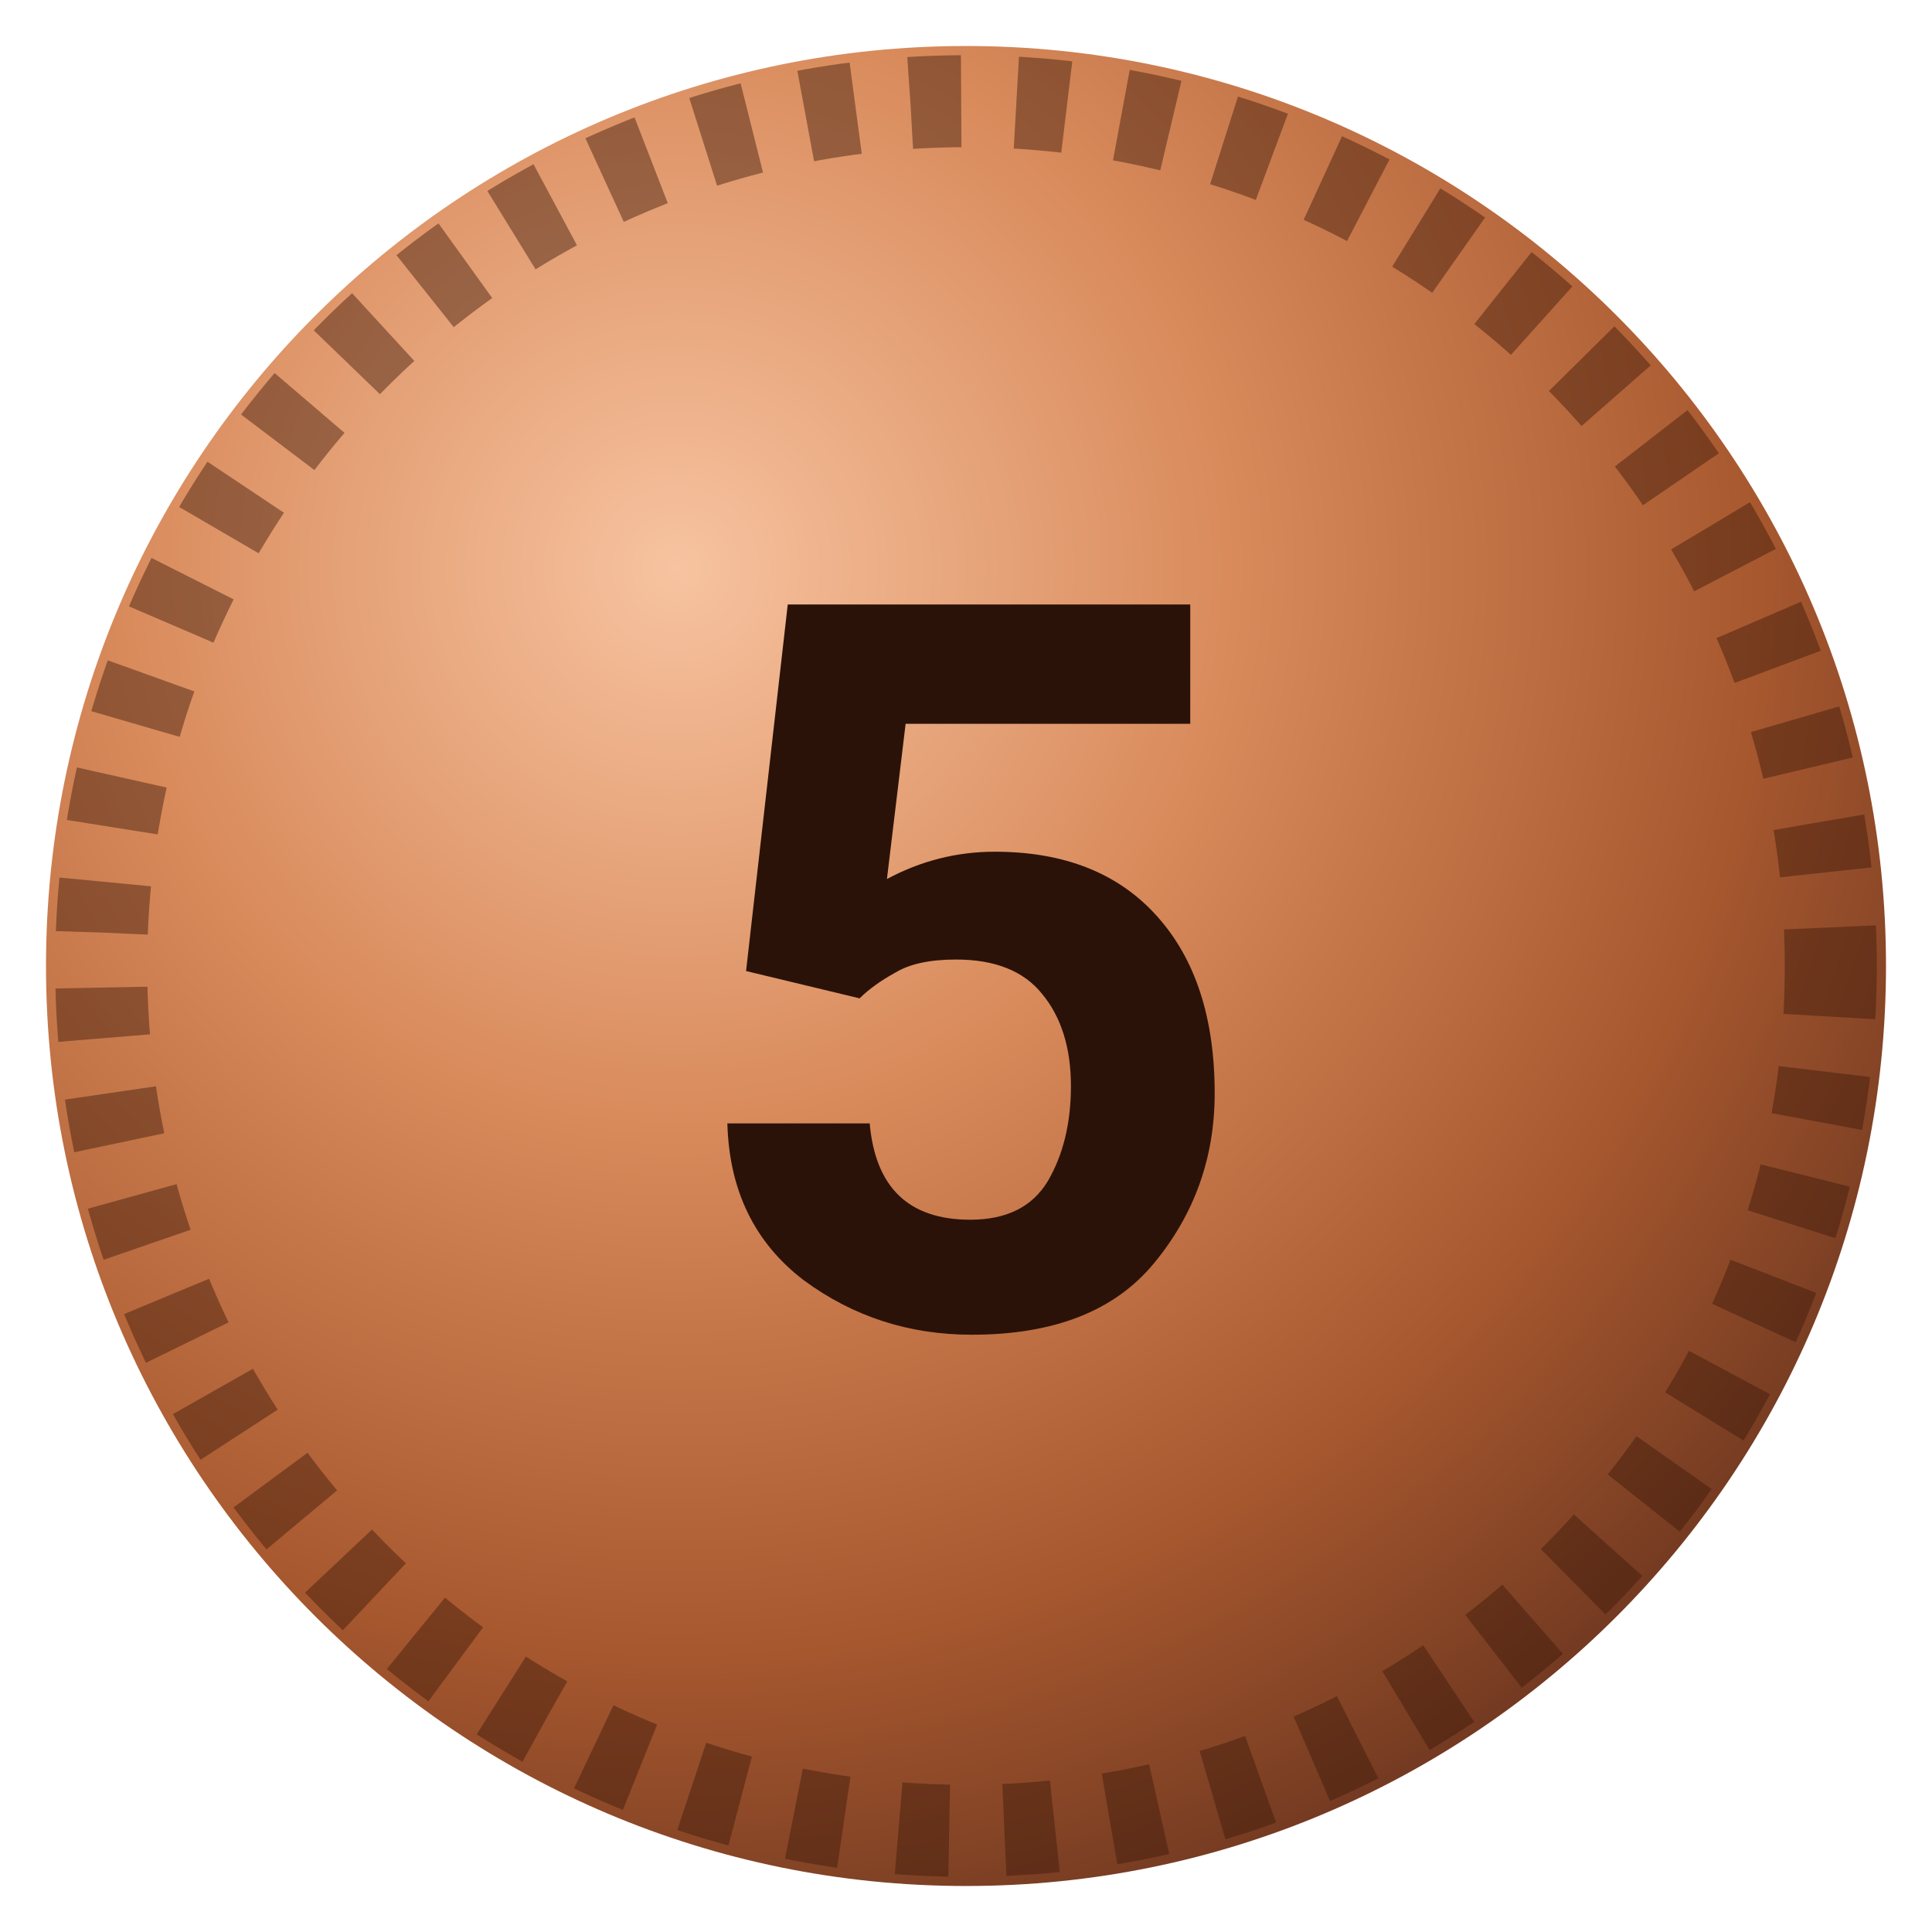
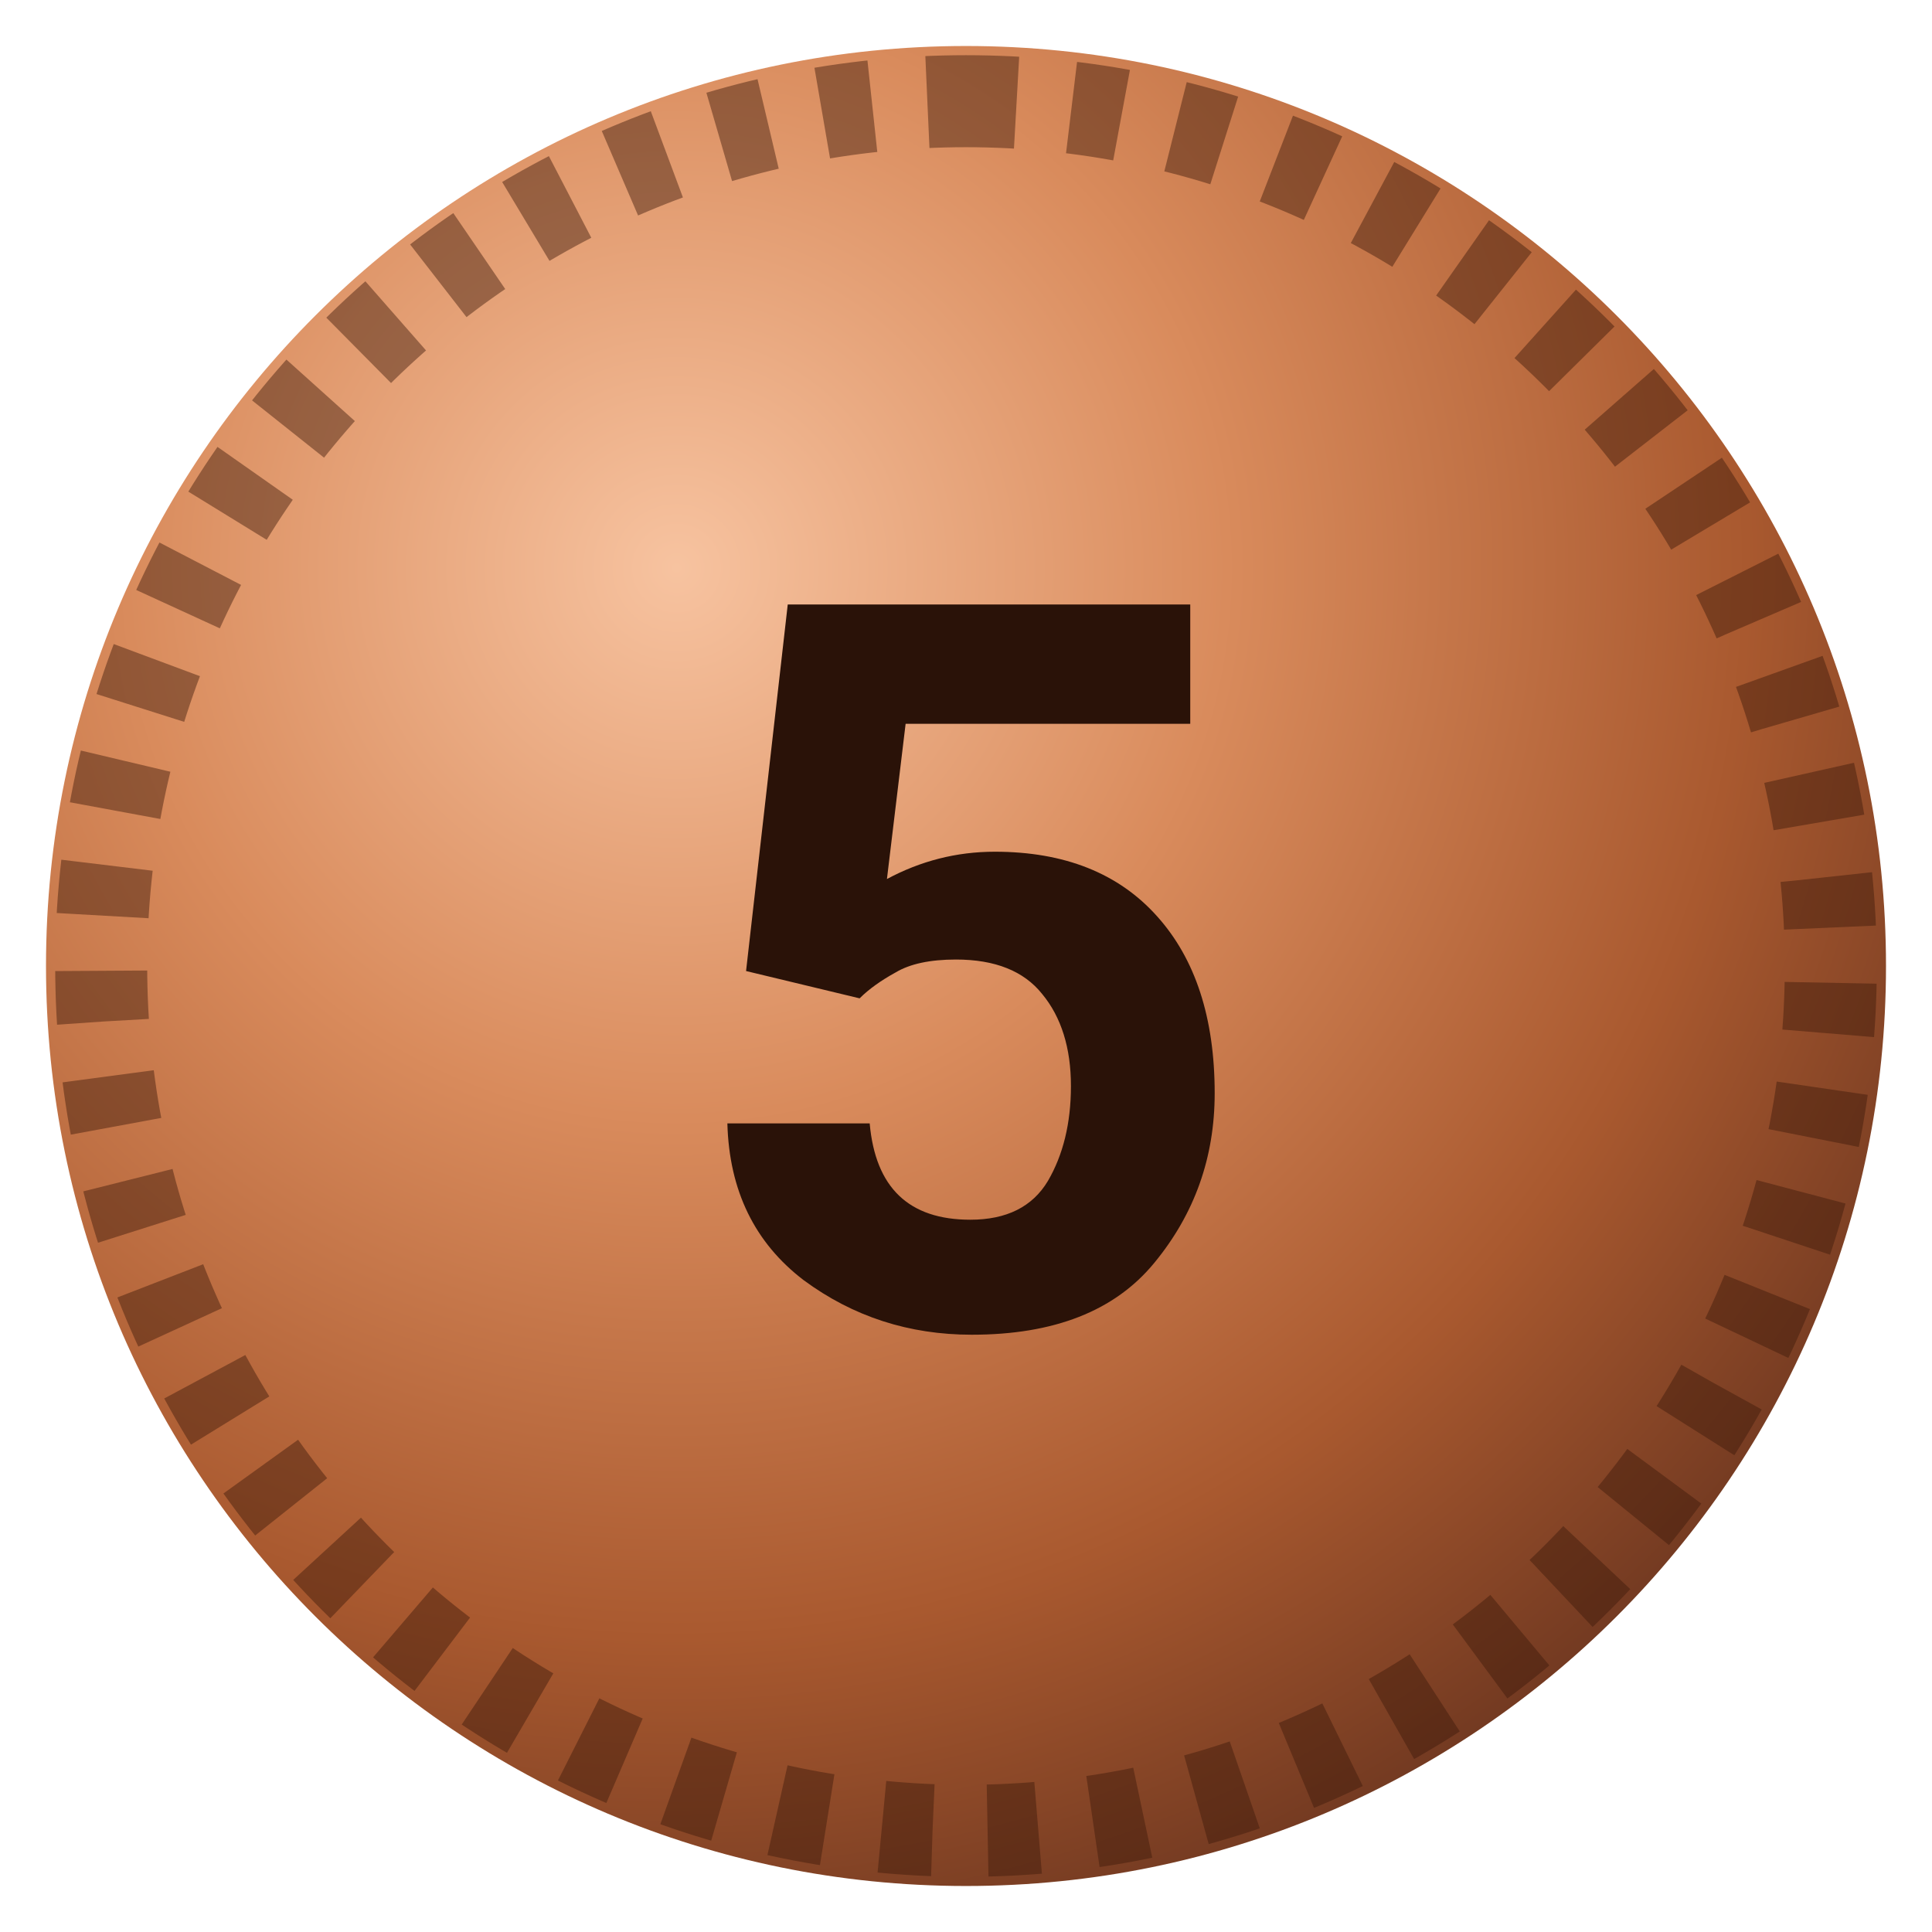
<svg xmlns="http://www.w3.org/2000/svg" viewBox="0 0 21 21" width="21" height="21">
  <defs>
    <radialGradient id="bc" cx="34%" cy="28%" r="80%">
      <stop offset="0" stop-color="#f7c3a0" />
      <stop offset=".38" stop-color="#d98b5c" />
      <stop offset=".74" stop-color="#a9592f" />
      <stop offset="1" stop-color="#6e3720" />
    </radialGradient>
  </defs>
-   <circle cx="10.5" cy="10.5" r="10" fill="url(#bc)" />
-   <circle cx="10.5" cy="10.5" r="9.4" fill="none" stroke="rgba(60,25,10,.45)" stroke-width="1" stroke-dasharray=".55 .6" />
+   <rect x=".5" y=".5" width="20" height="20" rx="10" fill="url(#bc)" />
+   <rect x="1.1" y="1.1" width="18.8" height="18.8" rx="9.4" fill="none" stroke="rgba(60,25,10,.45)" stroke-width="1" stroke-dasharray=".55 .6" />
  <text x="10.5" y="14.4" text-anchor="middle" font-family="Archivo, system-ui, -apple-system, 'Segoe UI', Roboto, sans-serif" font-size="11" font-weight="700" fill="#2a1208">5</text>
</svg>
